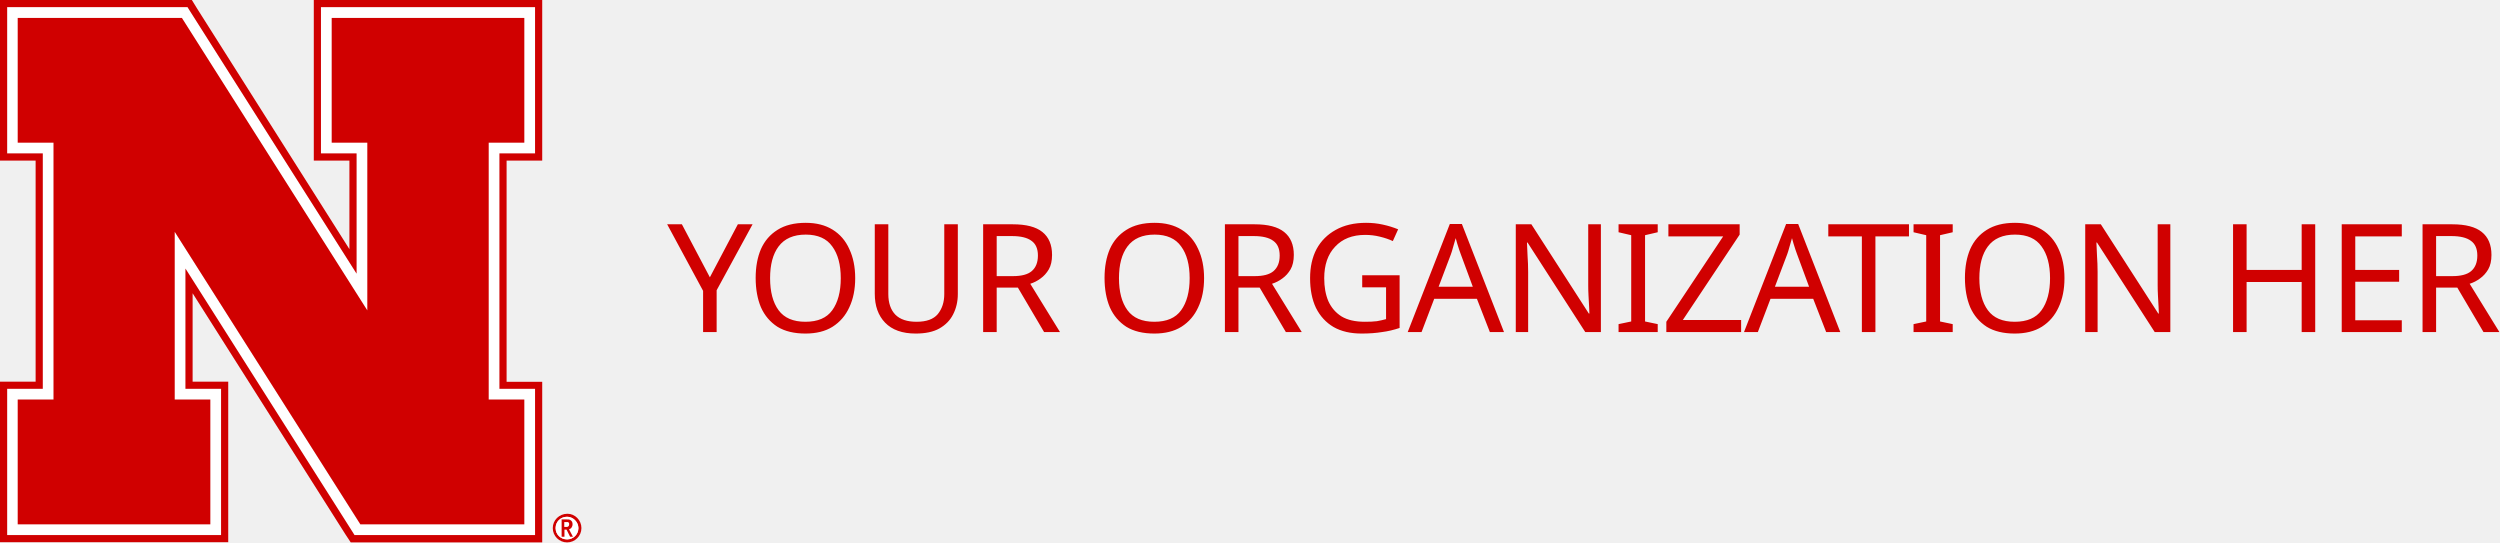
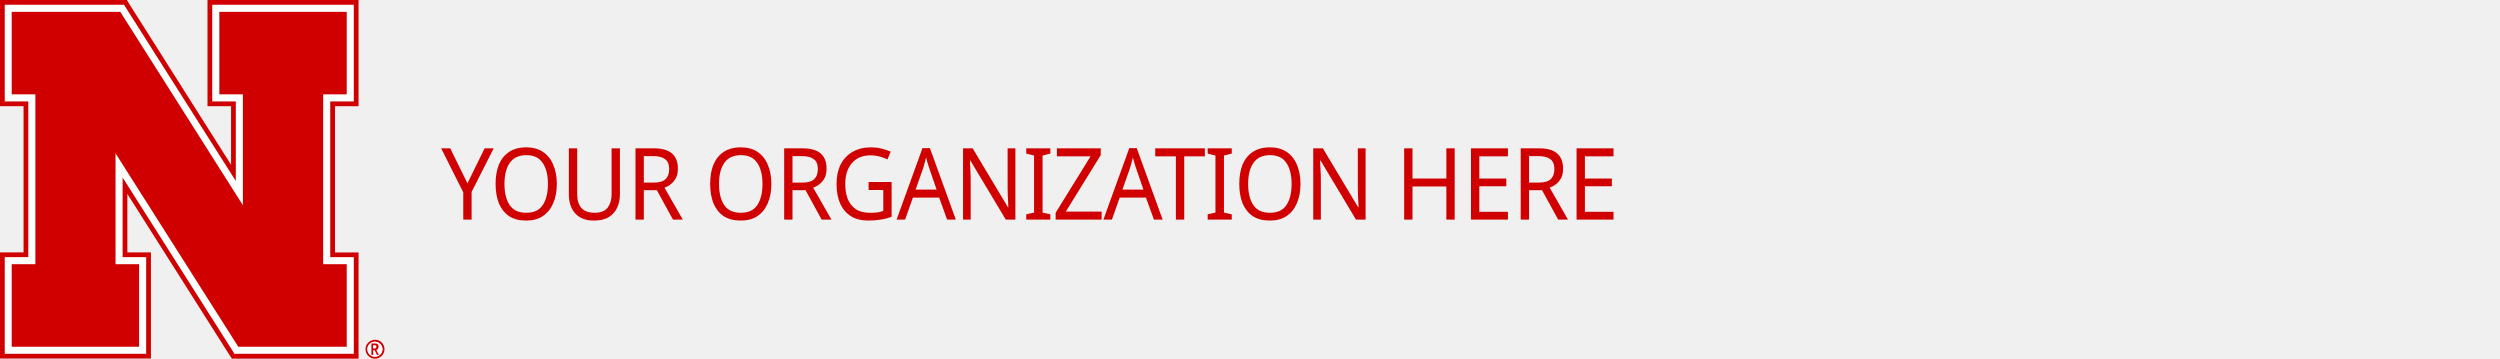
- <svg xmlns="http://www.w3.org/2000/svg" id="a" data-name="h_org" viewBox="0 0 132.65 28.77">
+ <svg xmlns="http://www.w3.org/2000/svg" data-name="h_org" viewBox="0 0 200.6 28.77">
  <g>
-     <path d="M30.09,28.62c-.34,0-.61-.26-.61-.6s.27-.6,.61-.6c.32,0,.6,.28,.6,.6s-.27,.6-.6,.6m.02-1.36c-.44,0-.78,.34-.78,.76s.34,.76,.76,.76,.76-.34,.76-.76-.34-.76-.74-.76" fill="#d00000" />
-     <path d="M30.09,28.62c-.34,0-.61-.26-.61-.6s.27-.6,.61-.6c.32,0,.6,.28,.6,.6,0,.34-.27,.6-.6,.6" fill="#fff" />
+     <path class="n_main_color" d="M30.09,28.62c-.34,0-.61-.26-.61-.6s.27-.6,.61-.6c.32,0,.6,.28,.6,.6s-.27,.6-.6,.6m.02-1.36c-.44,0-.78,.34-.78,.76s.34,.76,.76,.76,.76-.34,.76-.76-.34-.76-.74-.76" fill="#d00000" />
+     <path class="n_secondary_color" d="M30.09,28.62c-.34,0-.61-.26-.61-.6s.27-.6,.61-.6c.32,0,.6,.28,.6,.6,0,.34-.27,.6-.6,.6" fill="#fff" />
    <g>
-       <path d="M11.16,21.2v6.62H.94v-6.62h1.89V7.57H.94V.95H9.65l9.84,15.52V7.57h-1.89V.95h10.22V7.57h-1.89v13.63h1.89v6.62h-8.71L9.27,12.3v8.9h1.89ZM27.82,.38h-10.79v7.76h1.89v6.38L10.13,.64l-.15-.27H.38v7.76h1.89v12.49H.38v7.76H11.73v-7.76h-1.89v-6.38l8.8,13.88,.17,.27h9.58v-7.76h-1.89V8.14h1.89V.38h-.57Z" fill="#fff" />
-       <polygon points="19.49 16.47 9.65 .95 .94 .95 .94 7.57 2.84 7.57 2.84 21.2 .94 21.2 .94 27.82 11.16 27.82 11.16 21.2 9.27 21.2 9.27 12.3 19.12 27.82 27.82 27.82 27.82 21.2 25.93 21.2 25.93 7.57 27.82 7.57 27.82 .95 17.6 .95 17.6 7.57 19.49 7.57 19.49 16.47" fill="#d00000" />
-       <path d="M28.39,.95v7.19h-1.89v12.49h1.89v7.76h-9.58l-.17-.27L9.84,14.25v6.38h1.89v7.76H.38v-7.76h1.89V8.14H.38V.38H9.95l.17,.27,8.8,13.87v-6.38h-1.89V.38h11.36V.95Zm-.57-.95h-11.17V8.52h1.89v4.7L10.45,.44l-.27-.44H0V8.52H1.89v11.73H0v8.52H12.11v-8.52h-1.89v-4.69l8.1,12.78,.29,.44h10.16v-8.52h-1.89V8.52h1.89V0h-.94Zm2.2,27.96h.07c.07-.02,.11-.05,.11-.15,0-.06-.02-.09-.07-.11h-.19v.26h.08Zm-.23-.4h.27c.11,0,.15,0,.21,.04,.07,.04,.11,.11,.11,.21,0,.08-.02,.13-.06,.19-.02,.04-.05,.04-.11,.08h-.02l.21,.4h-.15l-.19-.38h-.11v.38h-.15v-.91Z" fill="#d00000" />
+       <path class="n_secondary_color" d="M11.16,21.2v6.62H.94v-6.62h1.89V7.57H.94V.95H9.65l9.84,15.52V7.57h-1.89V.95h10.22V7.57h-1.89v13.63h1.89v6.62h-8.71L9.27,12.3v8.9h1.89ZM27.82,.38h-10.79v7.76h1.89v6.38L10.13,.64l-.15-.27H.38v7.76h1.89v12.49H.38v7.76H11.73v-7.76h-1.89v-6.38l8.8,13.88,.17,.27h9.58v-7.76h-1.89V8.14h1.89V.38h-.57Z" fill="#fff" />
+       <polygon class="n_main_color" points="19.49 16.47 9.65 .95 .94 .95 .94 7.57 2.84 7.57 2.84 21.2 .94 21.2 .94 27.82 11.16 27.82 11.16 21.2 9.27 21.2 9.27 12.3 19.12 27.82 27.82 27.82 27.82 21.2 25.93 21.2 25.93 7.57 27.82 7.57 27.82 .95 17.6 .95 17.6 7.57 19.49 7.57 19.49 16.47" fill="#d00000" />
+       <path class="n_main_color" d="M28.39,.95v7.19h-1.89v12.49h1.89v7.76h-9.58l-.17-.27L9.84,14.25v6.38h1.89v7.76H.38v-7.76h1.89V8.14H.38V.38H9.95l.17,.27,8.8,13.87v-6.38h-1.89V.38h11.36V.95Zm-.57-.95h-11.17V8.52h1.89v4.7L10.45,.44l-.27-.44H0V8.52H1.89v11.73H0v8.52H12.11v-8.52h-1.89v-4.69l8.1,12.78,.29,.44h10.16v-8.52h-1.89V8.52h1.89V0h-.94Zm2.2,27.96h.07c.07-.02,.11-.05,.11-.15,0-.06-.02-.09-.07-.11h-.19v.26h.08Zm-.23-.4h.27c.11,0,.15,0,.21,.04,.07,.04,.11,.11,.11,.21,0,.08-.02,.13-.06,.19-.02,.04-.05,.04-.11,.08h-.02l.21,.4h-.15l-.19-.38h-.11v.38h-.15v-.91Z" fill="#d00000" />
    </g>
  </g>
-   <text transform="translate(35.4 17.62)" fill="#d00000" font-family="Oswald-Medium, Oswald" font-size="8" letter-spacing="-.02em">
-     <tspan x="0" y="0" class="org_first_line">YOUR ORGANIZATION HERE</tspan>
+   <text class="text_main_color" transform="translate(35.4 17.62) scale(.93 1)" fill="#d00000" font-family="Oswald-Medium, Oswald" font-size="8" letter-spacing="-.02em">
+     <tspan class="org_first_line" x="0" y="0">YOUR ORGANIZATION HERE</tspan>
  </text>
</svg>
